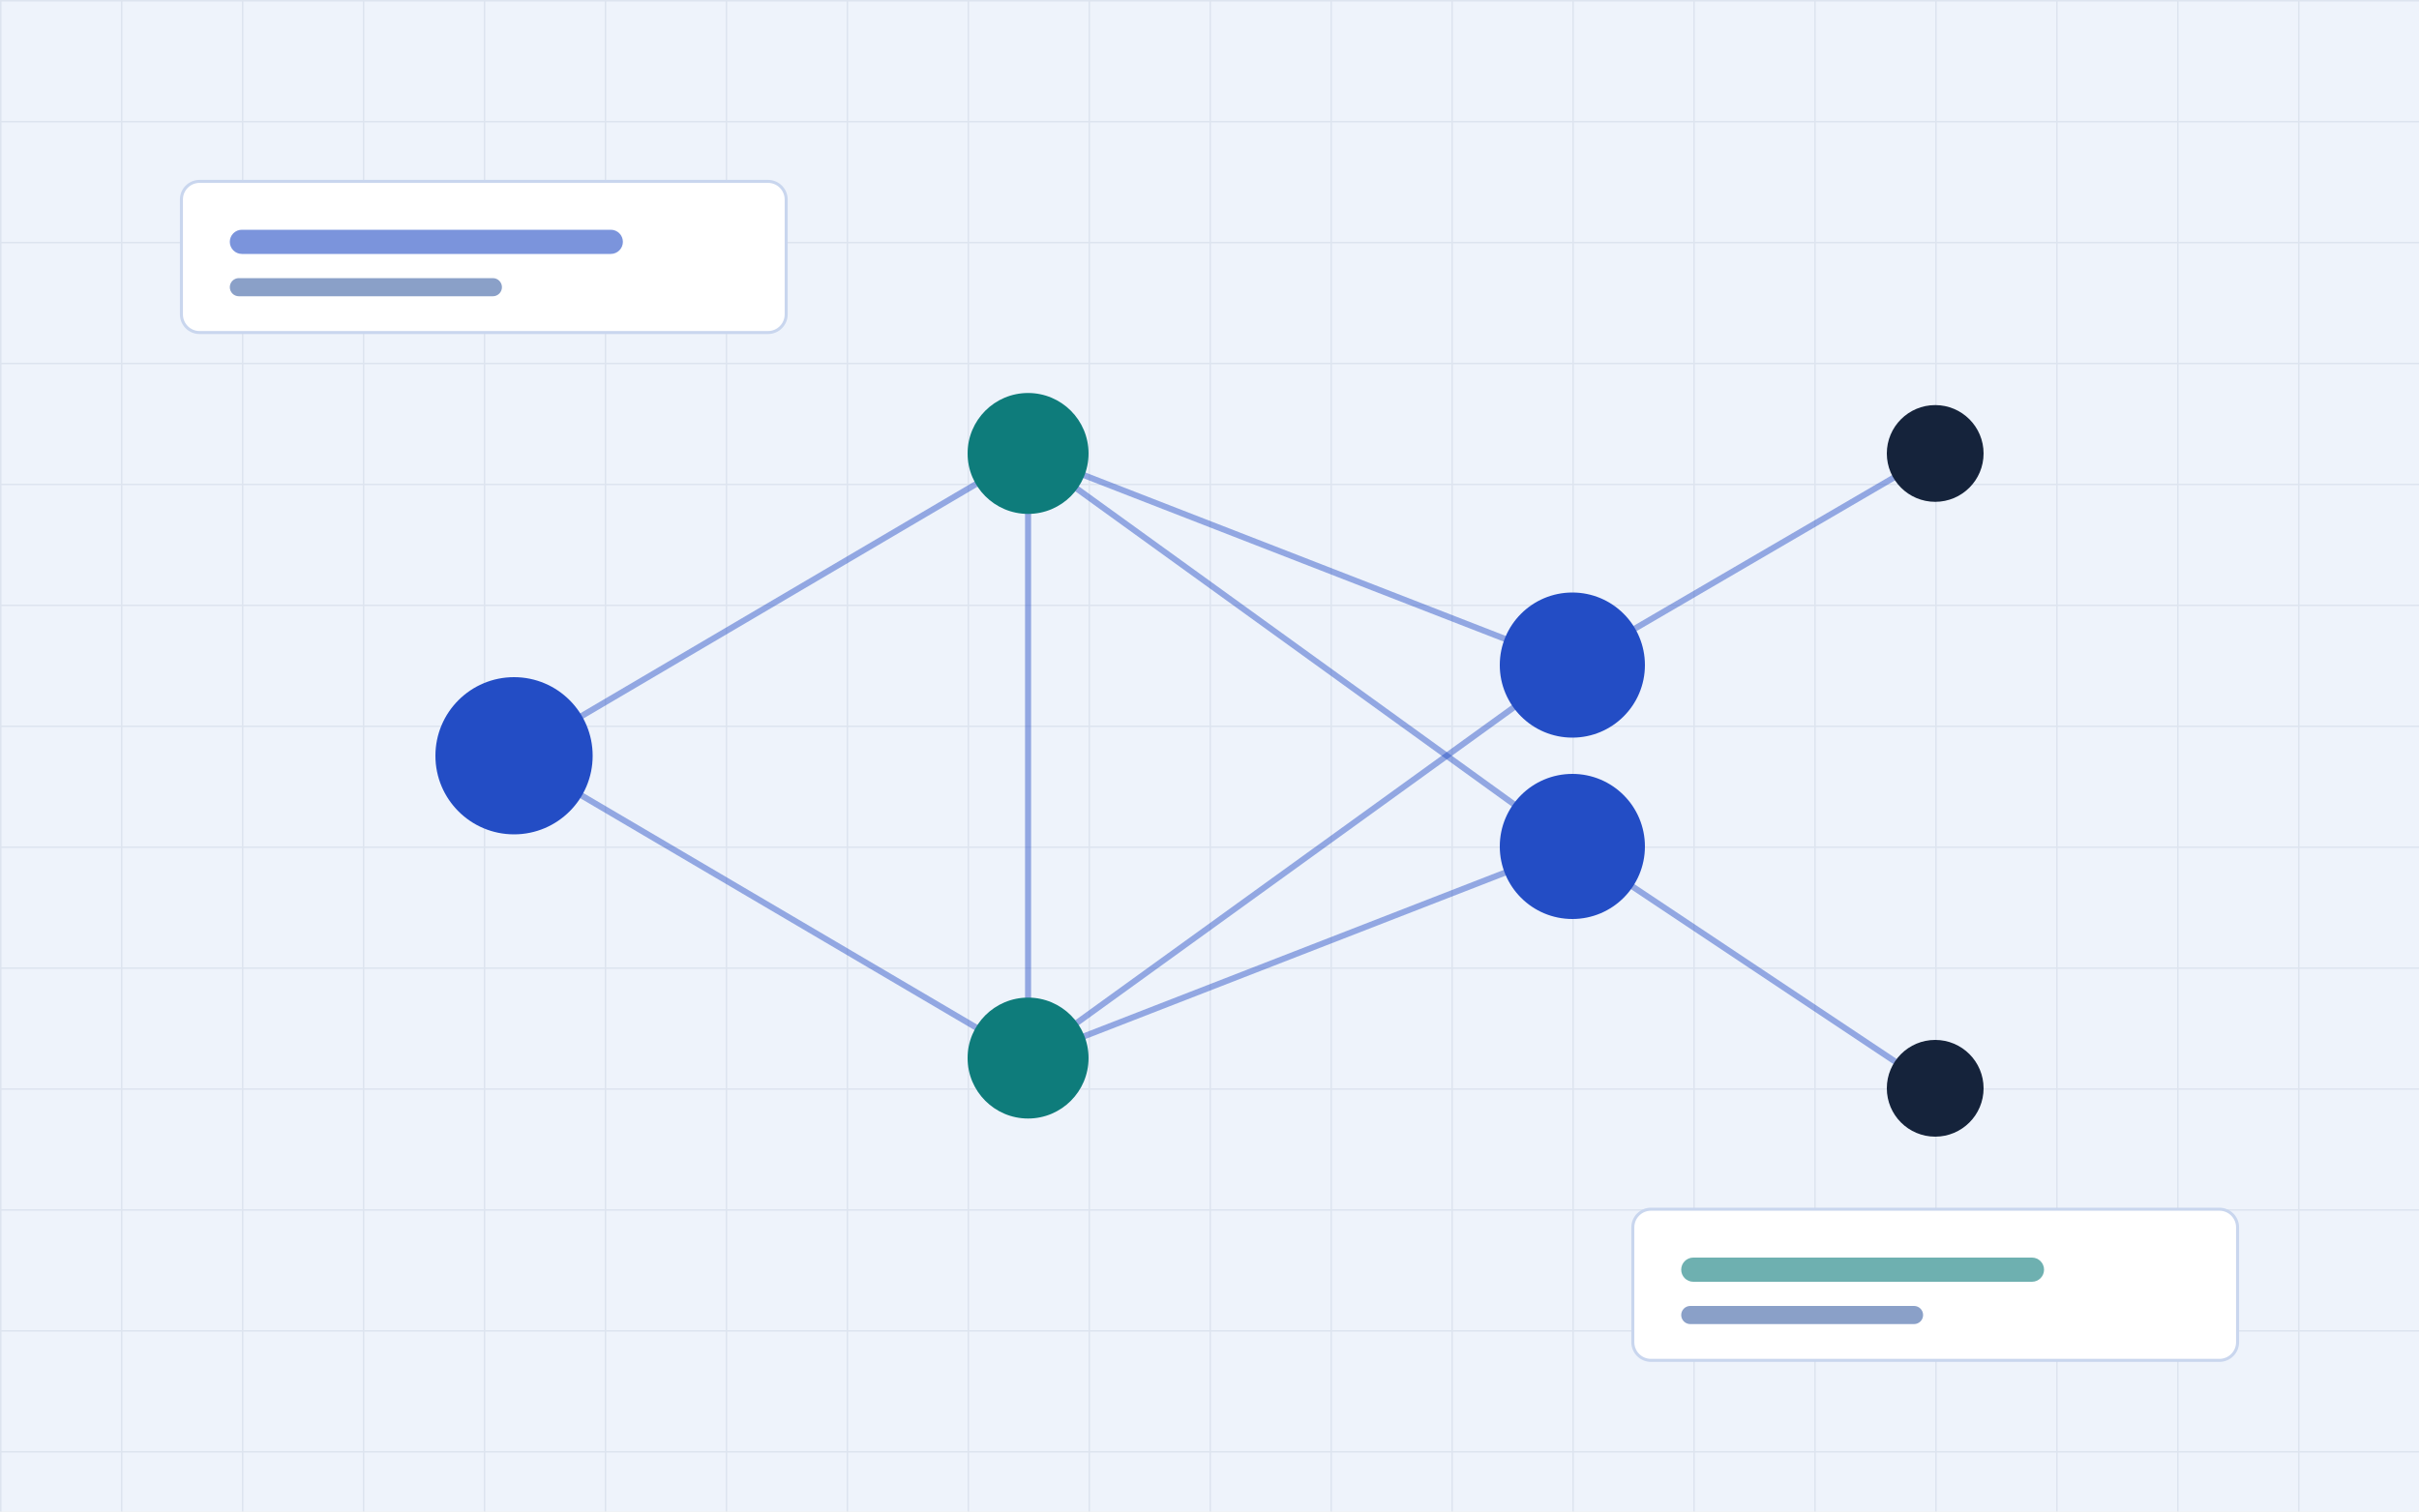
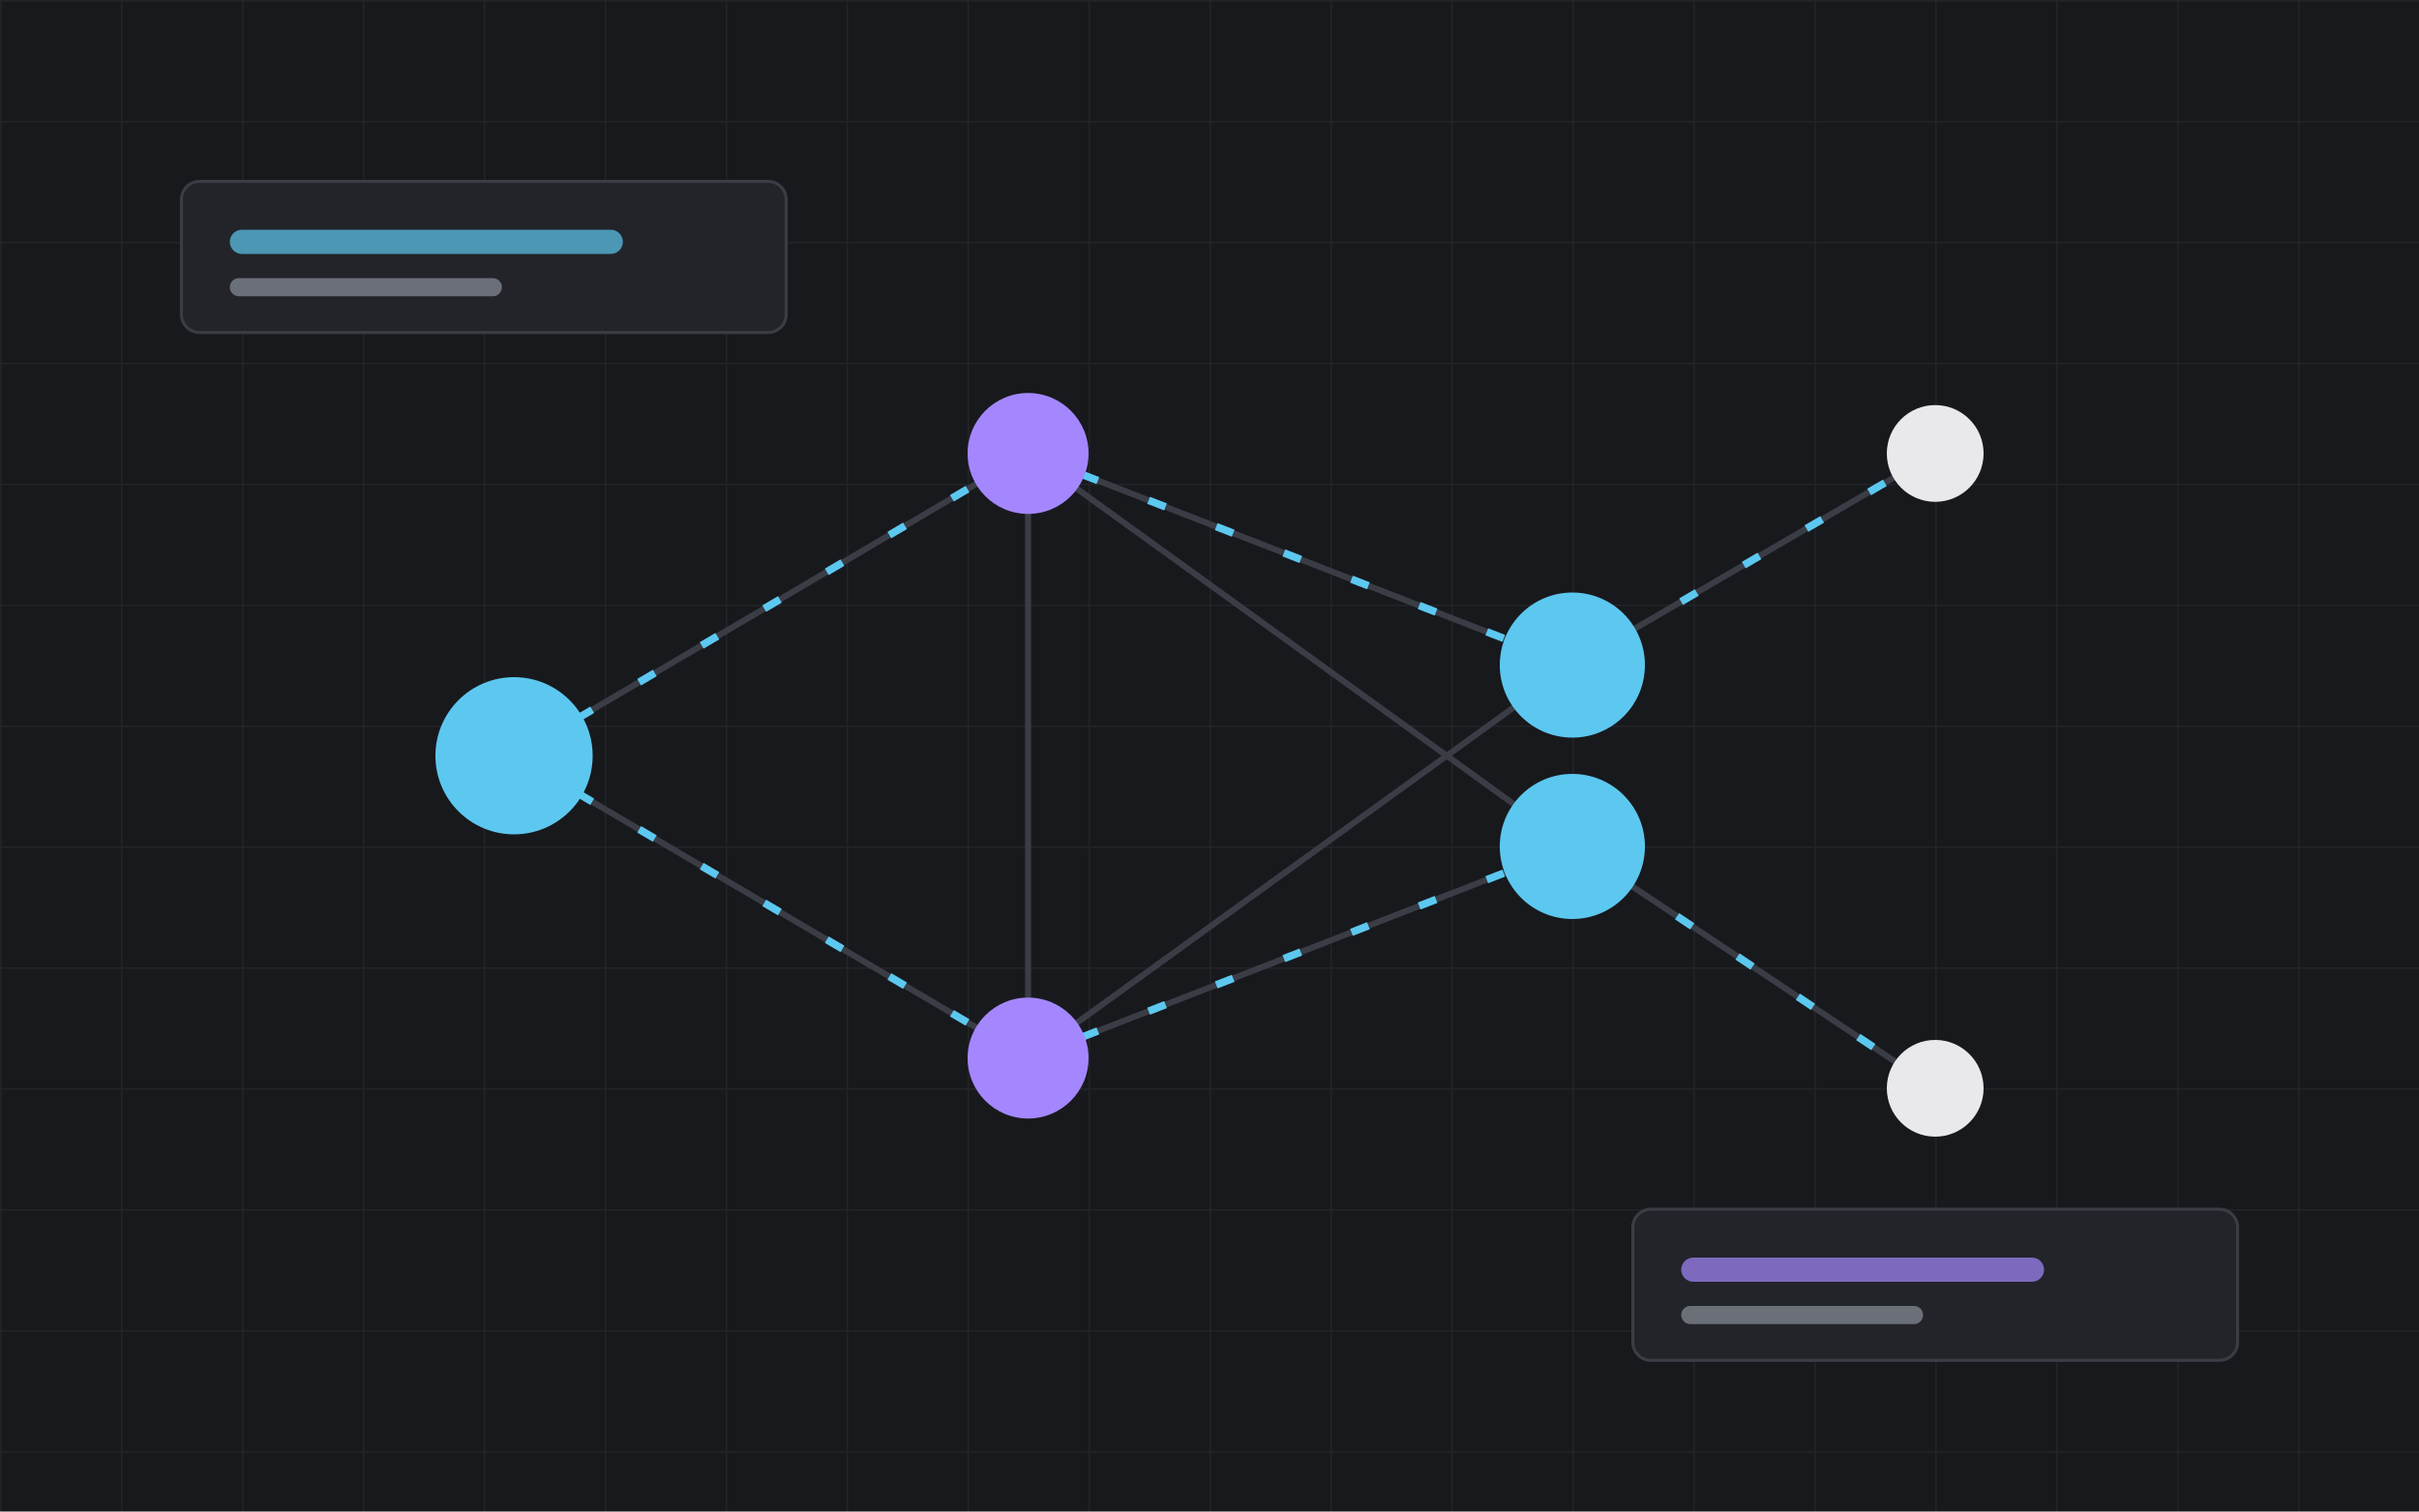
<svg xmlns="http://www.w3.org/2000/svg" viewBox="0 0 800 500" role="img" aria-hidden="true">
+   <style>
+     .pulse { stroke-dasharray: 6 18; animation: flow 3s linear infinite; }
+     .node { animation: glow 3.2s ease-in-out infinite; transform-box: fill-box; transform-origin: center; }
+     .n2 { animation-delay: .8s; } .n3 { animation-delay: 1.6s; }
+     @keyframes flow { to { stroke-dashoffset: -48; } }
+     @keyframes glow { 50% { opacity: .55; transform: scale(.9); } }
+     @media (prefers-reduced-motion: reduce) { .pulse, .node { animation: none; } }
+   </style>
  <defs>
    <pattern id="grid" width="40" height="40" patternUnits="userSpaceOnUse">
-       <path d="M40 0H0V40" fill="none" stroke="#1f3a66" stroke-opacity="0.08" />
+       <path d="M40 0H0V40" fill="none" stroke="#ffffff" stroke-opacity="0.05" />
    </pattern>
  </defs>
-   <rect width="800" height="500" fill="#eef3fb" />
+   <rect width="800" height="500" fill="#18191d" />
  <rect width="800" height="500" fill="url(#grid)" />
-   <g stroke="#234dc5" stroke-width="2" stroke-opacity="0.45" fill="none">
+   <g stroke="#3a3d45" stroke-width="2" fill="none">
    <path d="M170 250 L340 150 L520 220" />
    <path d="M170 250 L340 350 L520 280" />
    <path d="M340 150 L340 350" />
    <path d="M520 220 L640 150" />
    <path d="M520 280 L640 360" />
    <path d="M340 150 L520 280" />
    <path d="M340 350 L520 220" />
  </g>
-   <circle cx="170" cy="250" r="26" fill="#234dc5" />
-   <circle cx="340" cy="150" r="20" fill="#0e7c7b" />
-   <circle cx="340" cy="350" r="20" fill="#0e7c7b" />
-   <circle cx="520" cy="220" r="24" fill="#234dc5" />
-   <circle cx="520" cy="280" r="24" fill="#234dc5" />
-   <circle cx="640" cy="150" r="16" fill="#15233b" />
-   <circle cx="640" cy="360" r="16" fill="#15233b" />
-   <rect x="60" y="60" width="200" height="50" rx="6" fill="#ffffff" stroke="#c9d6ee" />
-   <rect x="76" y="76" width="130" height="8" rx="4" fill="#234dc5" opacity="0.6" />
-   <rect x="76" y="92" width="90" height="6" rx="3" fill="#8aa0c8" />
-   <rect x="540" y="400" width="200" height="50" rx="6" fill="#ffffff" stroke="#c9d6ee" />
-   <rect x="556" y="416" width="120" height="8" rx="4" fill="#0e7c7b" opacity="0.6" />
-   <rect x="556" y="432" width="80" height="6" rx="3" fill="#8aa0c8" />
+   <g stroke="#5cc8f0" stroke-width="2.5" fill="none" class="pulse">
+     <path d="M170 250 L340 150 L520 220 L640 150" />
+     <path d="M170 250 L340 350 L520 280 L640 360" />
+   </g>
+   <circle class="node" cx="170" cy="250" r="26" fill="#5cc8f0" />
+   <circle class="node n2" cx="340" cy="150" r="20" fill="#a487ff" />
+   <circle class="node n3" cx="340" cy="350" r="20" fill="#a487ff" />
+   <circle class="node n2" cx="520" cy="220" r="24" fill="#5cc8f0" />
+   <circle class="node n3" cx="520" cy="280" r="24" fill="#5cc8f0" />
+   <circle cx="640" cy="150" r="16" fill="#e9e9ec" />
+   <circle cx="640" cy="360" r="16" fill="#e9e9ec" />
+   <rect x="60" y="60" width="200" height="50" rx="6" fill="#222429" stroke="#3a3d45" />
+   <rect x="76" y="76" width="130" height="8" rx="4" fill="#5cc8f0" opacity="0.7" />
+   <rect x="76" y="92" width="90" height="6" rx="3" fill="#6b6f78" />
+   <rect x="540" y="400" width="200" height="50" rx="6" fill="#222429" stroke="#3a3d45" />
+   <rect x="556" y="416" width="120" height="8" rx="4" fill="#a487ff" opacity="0.7" />
+   <rect x="556" y="432" width="80" height="6" rx="3" fill="#6b6f78" />
</svg>
